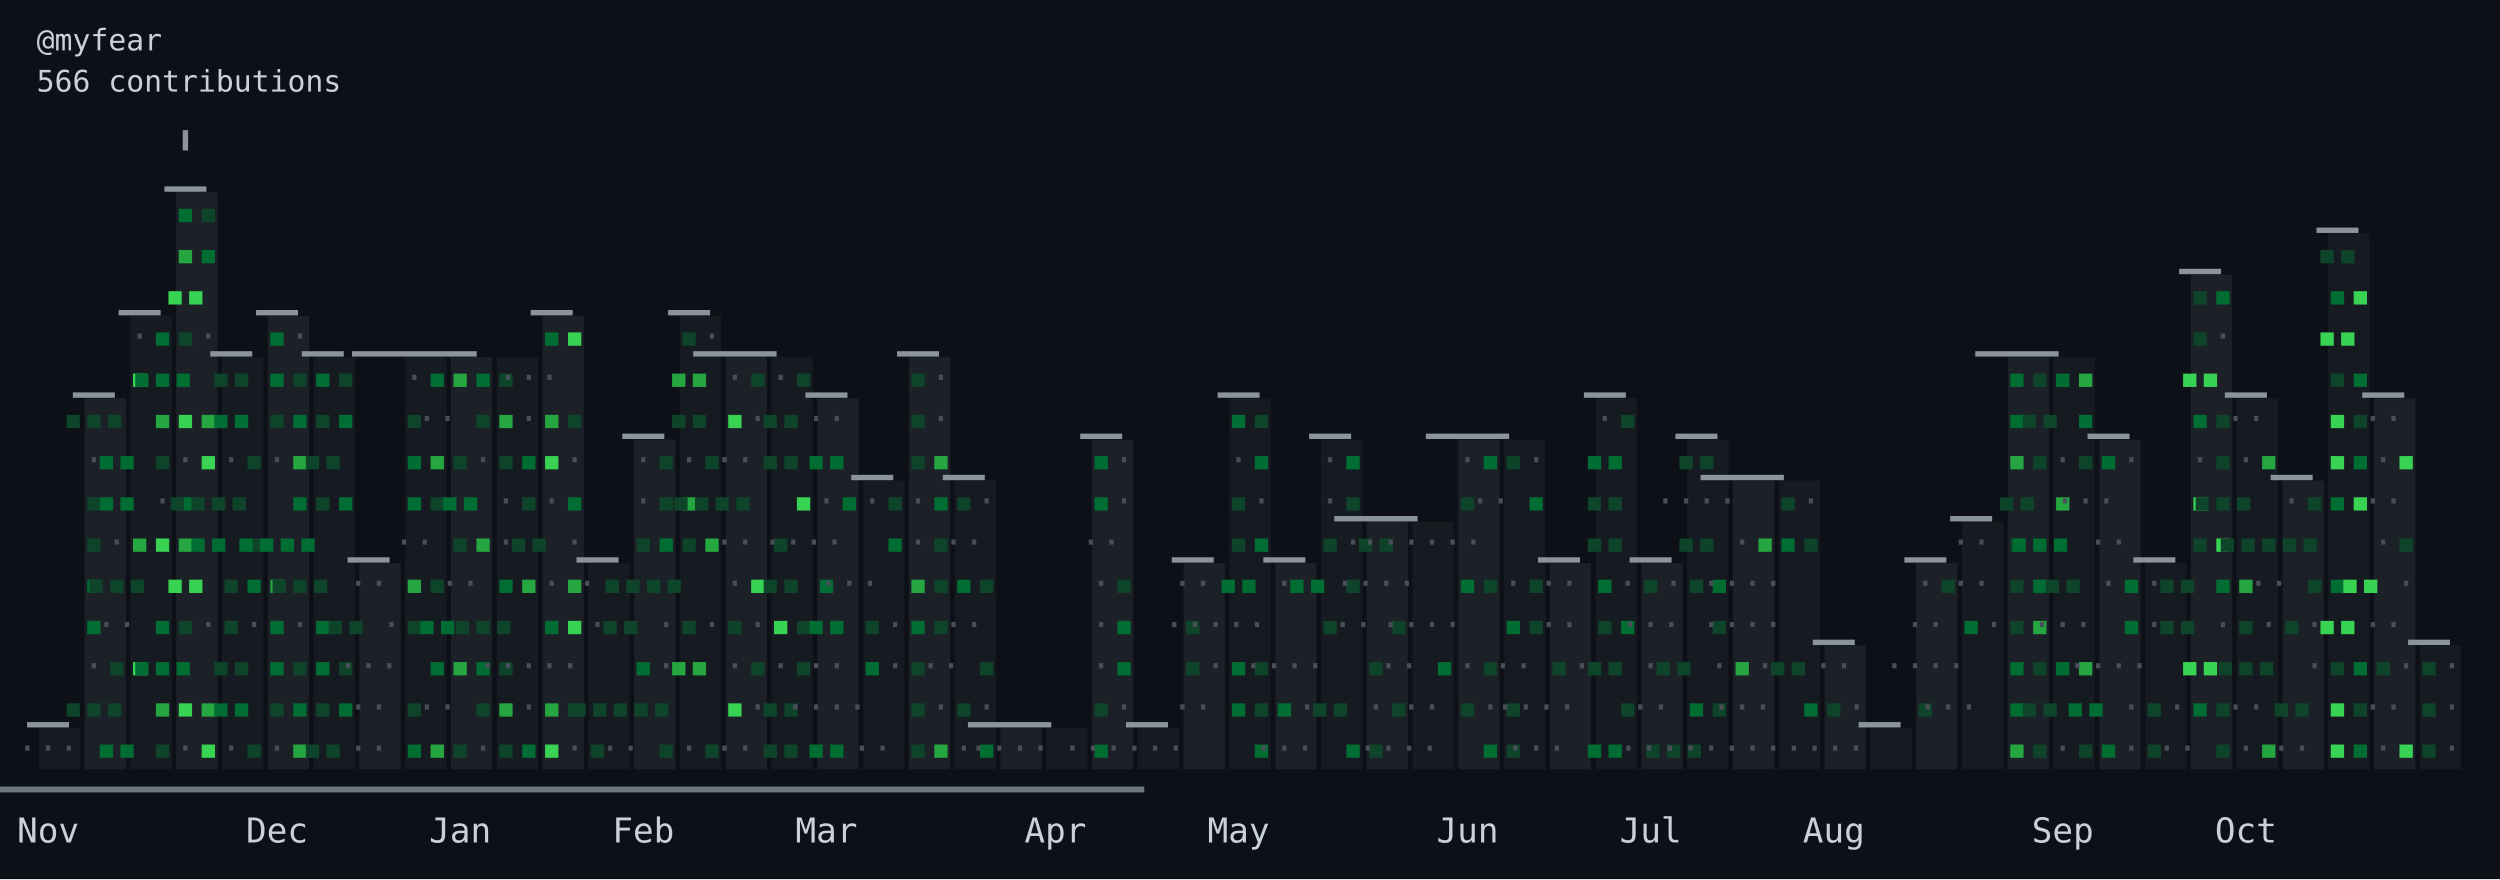
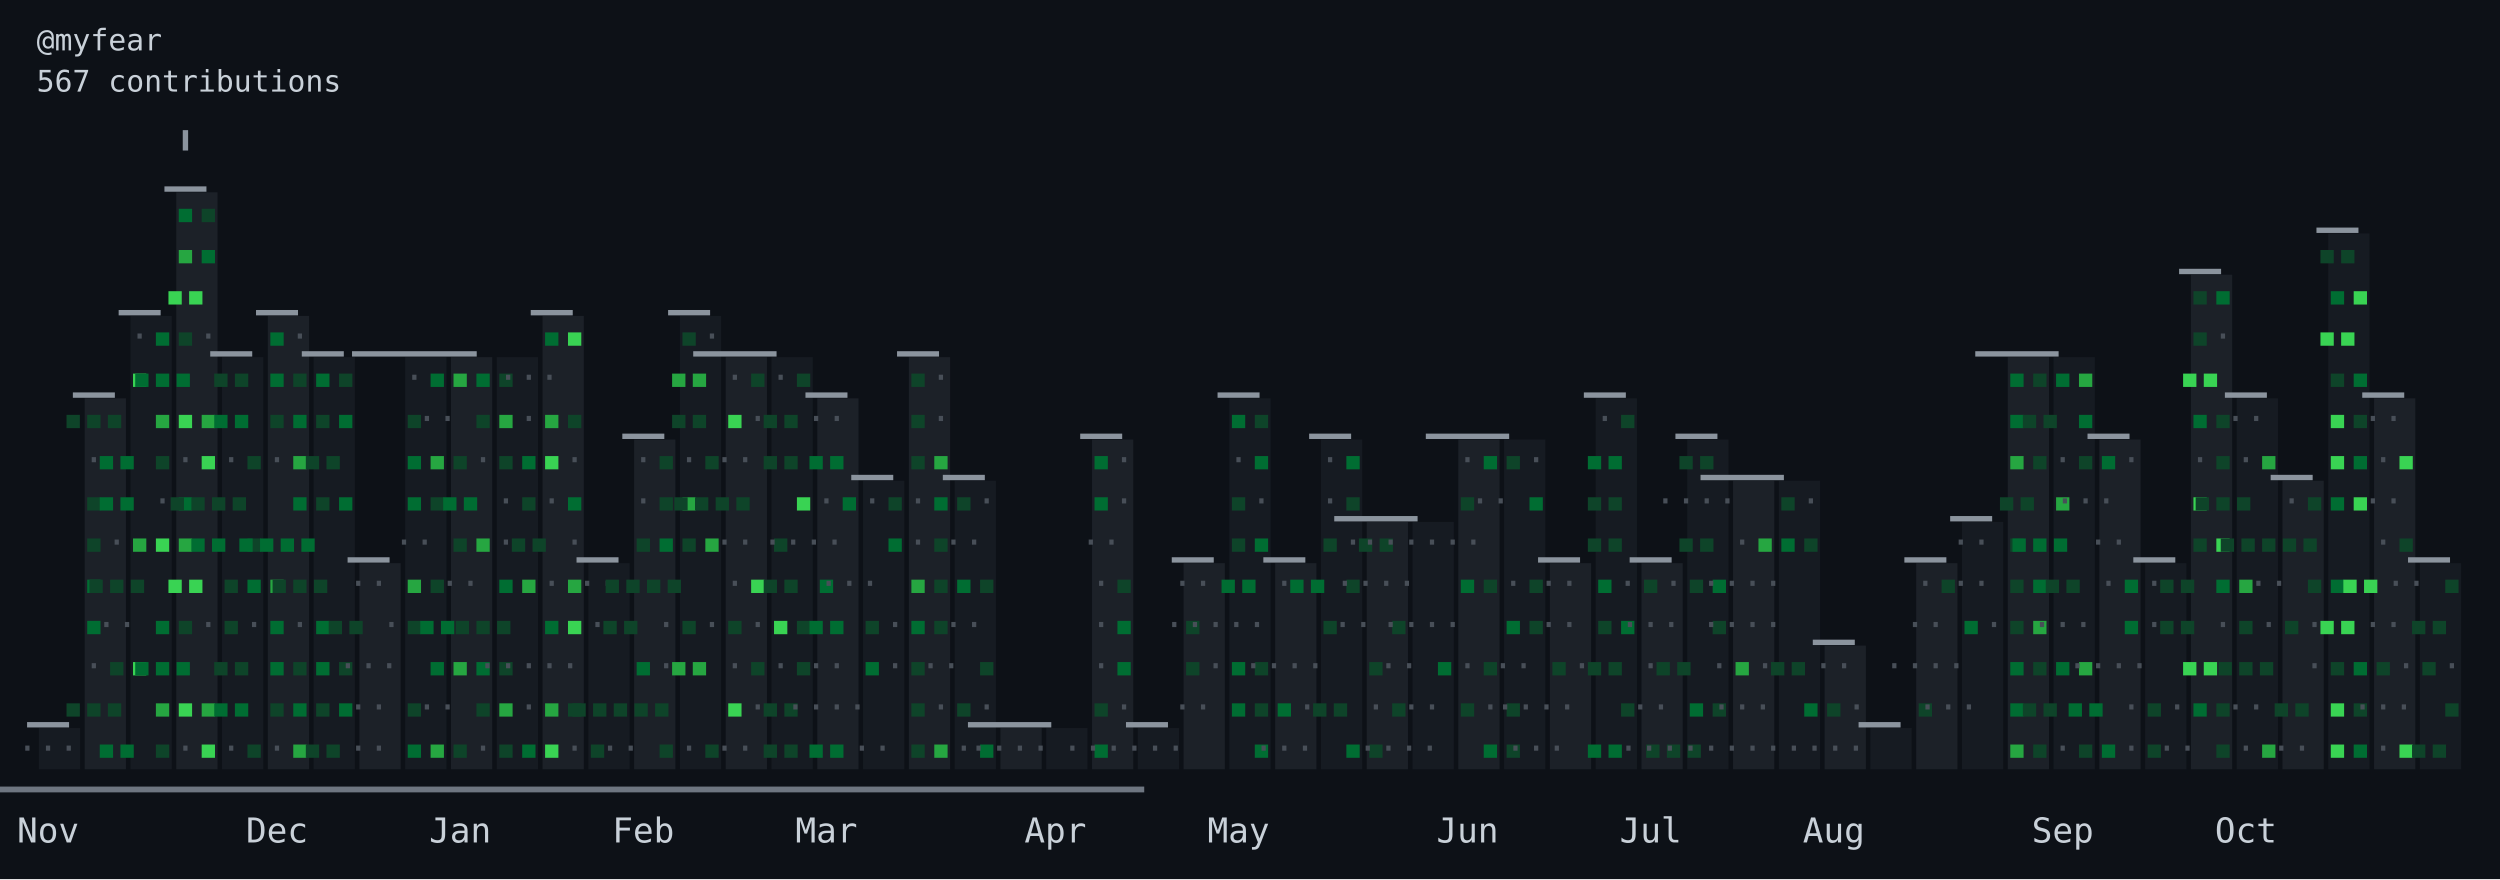
<svg xmlns="http://www.w3.org/2000/svg" width="1092" height="384" viewBox="0 0 1092 384" role="img" aria-labelledby="title desc">
  <rect width="100%" height="100%" fill="#0d1117" />
  <g font-family="ui-monospace, 'SF Mono', Menlo, Consolas, 'DejaVu Sans Mono', monospace" font-size="13" fill="#c9d1d9">
    <text x="16" y="22">@myfear</text>
-     <text x="16" y="40">566 contributions</text>
+     <text x="16" y="40">567 contributions</text>
  </g>
  <rect x="77" y="84" width="18" height="252" fill="#1c2128" />
  <rect x="1017" y="102" width="18" height="234" fill="#161b22" />
  <rect x="957" y="120" width="18" height="216" fill="#1c2128" />
  <rect x="57" y="138" width="18" height="198" fill="#161b22" />
  <rect x="117" y="138" width="18" height="198" fill="#1c2128" />
  <rect x="237" y="138" width="18" height="198" fill="#1c2128" />
  <rect x="297" y="138" width="18" height="198" fill="#161b22" />
  <rect x="97" y="156" width="18" height="180" fill="#161b22" />
  <rect x="137" y="156" width="18" height="180" fill="#161b22" />
  <rect x="177" y="156" width="18" height="180" fill="#161b22" />
  <rect x="197" y="156" width="18" height="180" fill="#1c2128" />
  <rect x="217" y="156" width="18" height="180" fill="#161b22" />
  <rect x="317" y="156" width="18" height="180" fill="#1c2128" />
  <rect x="337" y="156" width="18" height="180" fill="#161b22" />
  <rect x="397" y="156" width="18" height="180" fill="#1c2128" />
  <rect x="877" y="156" width="18" height="180" fill="#1c2128" />
  <rect x="897" y="156" width="18" height="180" fill="#161b22" />
  <rect x="37" y="174" width="18" height="162" fill="#1c2128" />
  <rect x="357" y="174" width="18" height="162" fill="#1c2128" />
  <rect x="537" y="174" width="18" height="162" fill="#161b22" />
  <rect x="697" y="174" width="18" height="162" fill="#161b22" />
  <rect x="977" y="174" width="18" height="162" fill="#161b22" />
  <rect x="1037" y="174" width="18" height="162" fill="#1c2128" />
  <rect x="277" y="192" width="18" height="144" fill="#1c2128" />
  <rect x="477" y="192" width="18" height="144" fill="#1c2128" />
  <rect x="577" y="192" width="18" height="144" fill="#161b22" />
  <rect x="637" y="192" width="18" height="144" fill="#1c2128" />
  <rect x="657" y="192" width="18" height="144" fill="#161b22" />
  <rect x="737" y="192" width="18" height="144" fill="#161b22" />
  <rect x="917" y="192" width="18" height="144" fill="#1c2128" />
  <rect x="377" y="210" width="18" height="126" fill="#161b22" />
  <rect x="417" y="210" width="18" height="126" fill="#161b22" />
  <rect x="757" y="210" width="18" height="126" fill="#1c2128" />
  <rect x="777" y="210" width="18" height="126" fill="#161b22" />
  <rect x="997" y="210" width="18" height="126" fill="#1c2128" />
  <rect x="597" y="228" width="18" height="108" fill="#1c2128" />
  <rect x="617" y="228" width="18" height="108" fill="#161b22" />
  <rect x="857" y="228" width="18" height="108" fill="#161b22" />
  <rect x="157" y="246" width="18" height="90" fill="#1c2128" />
  <rect x="257" y="246" width="18" height="90" fill="#161b22" />
  <rect x="517" y="246" width="18" height="90" fill="#1c2128" />
  <rect x="557" y="246" width="18" height="90" fill="#1c2128" />
  <rect x="677" y="246" width="18" height="90" fill="#1c2128" />
  <rect x="717" y="246" width="18" height="90" fill="#1c2128" />
  <rect x="837" y="246" width="18" height="90" fill="#1c2128" />
  <rect x="937" y="246" width="18" height="90" fill="#161b22" />
+   <rect x="1057" y="246" width="18" height="90" fill="#161b22" />
  <rect x="797" y="282" width="18" height="54" fill="#1c2128" />
-   <rect x="1057" y="282" width="18" height="54" fill="#161b22" />
  <rect x="17" y="318" width="18" height="18" fill="#161b22" />
  <rect x="437" y="318" width="18" height="18" fill="#1c2128" />
  <rect x="457" y="318" width="18" height="18" fill="#161b22" />
  <rect x="497" y="318" width="18" height="18" fill="#161b22" />
  <rect x="817" y="318" width="18" height="18" fill="#161b22" />
  <g font-family="ui-monospace, 'SF Mono', Menlo, Consolas, 'DejaVu Sans Mono', monospace" font-size="15" text-anchor="middle">
    <text x="81" y="62" fill="#8b949e">╻</text>
    <text x="81 91" y="80" fill="#8b949e">▁▁</text>
    <text x="81" y="98" fill="#006d32">▪</text>
    <text x="91" y="98" fill="#0e4429">▪</text>
    <text x="1021 1031" y="98" fill="#8b949e">▁▁</text>
    <text x="81" y="116" fill="#26a641">▪</text>
    <text x="91" y="116" fill="#006d32">▪</text>
    <text x="961 971" y="116" fill="#8b949e">▁▁</text>
    <text x="1021 1031" y="116" fill="#0e4429">▪▪</text>
    <text x="61 71" y="134" fill="#8b949e">▁▁</text>
    <text x="81 91" y="134" fill="#39d353">▪▪</text>
    <text x="121 131" y="134" fill="#8b949e">▁▁</text>
    <text x="241 251" y="134" fill="#8b949e">▁▁</text>
    <text x="301 311" y="134" fill="#8b949e">▁▁</text>
    <text x="961" y="134" fill="#0e4429">▪</text>
    <text x="971" y="134" fill="#006d32">▪</text>
    <text x="1021" y="134" fill="#006d32">▪</text>
    <text x="1031" y="134" fill="#39d353">▪</text>
    <text x="61" y="152" fill="#484f58">·</text>
    <text x="71" y="152" fill="#006d32">▪</text>
    <text x="81" y="152" fill="#0e4429">▪</text>
    <text x="91" y="152" fill="#484f58">·</text>
    <text x="101 111" y="152" fill="#8b949e">▁▁</text>
    <text x="121" y="152" fill="#006d32">▪</text>
    <text x="131" y="152" fill="#484f58">·</text>
    <text x="141 151" y="152" fill="#8b949e">▁▁</text>
    <text x="181 191 201 211 221 231" y="152" fill="#8b949e">▁▁▁▁▁▁</text>
    <text x="241" y="152" fill="#006d32">▪</text>
    <text x="251" y="152" fill="#39d353">▪</text>
    <text x="301" y="152" fill="#0e4429">▪</text>
    <text x="311" y="152" fill="#484f58">·</text>
    <text x="321 331 341 351" y="152" fill="#8b949e">▁▁▁▁</text>
    <text x="401 411" y="152" fill="#8b949e">▁▁</text>
    <text x="881 891 901 911" y="152" fill="#8b949e">▁▁▁▁</text>
    <text x="961" y="152" fill="#0e4429">▪</text>
    <text x="971" y="152" fill="#484f58">·</text>
    <text x="1021 1031" y="152" fill="#39d353">▪▪</text>
    <text x="41 51" y="170" fill="#8b949e">▁▁</text>
    <text x="61" y="170" fill="#39d353">▪</text>
    <text x="71 81 91" y="170" fill="#006d32">▪▪▪</text>
    <text x="101 111" y="170" fill="#0e4429">▪▪</text>
    <text x="121" y="170" fill="#006d32">▪</text>
    <text x="131" y="170" fill="#0e4429">▪</text>
    <text x="141" y="170" fill="#006d32">▪</text>
    <text x="151" y="170" fill="#0e4429">▪</text>
    <text x="181" y="170" fill="#484f58">·</text>
    <text x="191" y="170" fill="#006d32">▪</text>
    <text x="201" y="170" fill="#26a641">▪</text>
    <text x="211" y="170" fill="#006d32">▪</text>
    <text x="221" y="170" fill="#0e4429">▪</text>
    <text x="231 241 251" y="170" fill="#484f58">···</text>
    <text x="301 311" y="170" fill="#26a641">▪▪</text>
    <text x="321" y="170" fill="#484f58">·</text>
    <text x="331" y="170" fill="#0e4429">▪</text>
    <text x="341" y="170" fill="#484f58">·</text>
    <text x="351" y="170" fill="#0e4429">▪</text>
    <text x="361 371" y="170" fill="#8b949e">▁▁</text>
    <text x="401" y="170" fill="#0e4429">▪</text>
    <text x="411" y="170" fill="#484f58">·</text>
    <text x="541 551" y="170" fill="#8b949e">▁▁</text>
    <text x="701 711" y="170" fill="#8b949e">▁▁</text>
    <text x="881" y="170" fill="#006d32">▪</text>
    <text x="891" y="170" fill="#0e4429">▪</text>
    <text x="901" y="170" fill="#006d32">▪</text>
    <text x="911" y="170" fill="#26a641">▪</text>
    <text x="961 971" y="170" fill="#39d353">▪▪</text>
    <text x="981 991" y="170" fill="#8b949e">▁▁</text>
    <text x="1021" y="170" fill="#0e4429">▪</text>
    <text x="1031" y="170" fill="#006d32">▪</text>
    <text x="1041 1051" y="170" fill="#8b949e">▁▁</text>
    <text x="41 51 61" y="188" fill="#0e4429">▪▪▪</text>
    <text x="71" y="188" fill="#26a641">▪</text>
    <text x="81" y="188" fill="#39d353">▪</text>
    <text x="91" y="188" fill="#26a641">▪</text>
    <text x="101 111" y="188" fill="#006d32">▪▪</text>
    <text x="121" y="188" fill="#0e4429">▪</text>
    <text x="131" y="188" fill="#006d32">▪</text>
    <text x="141" y="188" fill="#0e4429">▪</text>
    <text x="151" y="188" fill="#006d32">▪</text>
    <text x="181" y="188" fill="#0e4429">▪</text>
    <text x="191 201" y="188" fill="#484f58">··</text>
    <text x="211" y="188" fill="#0e4429">▪</text>
    <text x="221" y="188" fill="#26a641">▪</text>
    <text x="231" y="188" fill="#484f58">·</text>
    <text x="241" y="188" fill="#26a641">▪</text>
    <text x="251" y="188" fill="#0e4429">▪</text>
    <text x="281 291" y="188" fill="#8b949e">▁▁</text>
    <text x="301 311" y="188" fill="#0e4429">▪▪</text>
    <text x="321" y="188" fill="#39d353">▪</text>
    <text x="331" y="188" fill="#484f58">·</text>
    <text x="341 351" y="188" fill="#0e4429">▪▪</text>
    <text x="361 371" y="188" fill="#484f58">··</text>
    <text x="401" y="188" fill="#0e4429">▪</text>
    <text x="411" y="188" fill="#484f58">·</text>
    <text x="481 491" y="188" fill="#8b949e">▁▁</text>
    <text x="541" y="188" fill="#006d32">▪</text>
    <text x="551" y="188" fill="#0e4429">▪</text>
    <text x="581 591" y="188" fill="#8b949e">▁▁</text>
    <text x="641 651 661 671" y="188" fill="#8b949e">▁▁▁▁</text>
    <text x="701" y="188" fill="#484f58">·</text>
    <text x="711" y="188" fill="#0e4429">▪</text>
    <text x="741 751" y="188" fill="#8b949e">▁▁</text>
    <text x="881" y="188" fill="#006d32">▪</text>
    <text x="891 901" y="188" fill="#0e4429">▪▪</text>
    <text x="911" y="188" fill="#006d32">▪</text>
    <text x="921 931" y="188" fill="#8b949e">▁▁</text>
    <text x="961" y="188" fill="#006d32">▪</text>
    <text x="971" y="188" fill="#0e4429">▪</text>
    <text x="981 991" y="188" fill="#484f58">··</text>
    <text x="1021" y="188" fill="#39d353">▪</text>
    <text x="1031" y="188" fill="#0e4429">▪</text>
    <text x="1041 1051" y="188" fill="#484f58">··</text>
    <text x="41" y="206" fill="#484f58">·</text>
    <text x="51 61" y="206" fill="#006d32">▪▪</text>
    <text x="71" y="206" fill="#0e4429">▪</text>
    <text x="81" y="206" fill="#484f58">·</text>
    <text x="91" y="206" fill="#39d353">▪</text>
    <text x="101" y="206" fill="#484f58">·</text>
    <text x="111" y="206" fill="#0e4429">▪</text>
    <text x="121" y="206" fill="#484f58">·</text>
    <text x="131" y="206" fill="#26a641">▪</text>
    <text x="141 151" y="206" fill="#0e4429">▪▪</text>
    <text x="181" y="206" fill="#006d32">▪</text>
    <text x="191" y="206" fill="#26a641">▪</text>
    <text x="201" y="206" fill="#0e4429">▪</text>
    <text x="211" y="206" fill="#484f58">·</text>
    <text x="221" y="206" fill="#0e4429">▪</text>
    <text x="231" y="206" fill="#006d32">▪</text>
    <text x="241" y="206" fill="#39d353">▪</text>
    <text x="251" y="206" fill="#484f58">·</text>
    <text x="281" y="206" fill="#484f58">·</text>
    <text x="291" y="206" fill="#0e4429">▪</text>
    <text x="301" y="206" fill="#484f58">·</text>
    <text x="311" y="206" fill="#0e4429">▪</text>
    <text x="321 331" y="206" fill="#484f58">··</text>
    <text x="341 351" y="206" fill="#0e4429">▪▪</text>
    <text x="361 371" y="206" fill="#006d32">▪▪</text>
    <text x="381 391" y="206" fill="#8b949e">▁▁</text>
    <text x="401" y="206" fill="#0e4429">▪</text>
    <text x="411" y="206" fill="#26a641">▪</text>
    <text x="421 431" y="206" fill="#8b949e">▁▁</text>
    <text x="481" y="206" fill="#006d32">▪</text>
    <text x="491" y="206" fill="#484f58">·</text>
    <text x="541" y="206" fill="#484f58">·</text>
    <text x="551" y="206" fill="#006d32">▪</text>
    <text x="581" y="206" fill="#484f58">·</text>
    <text x="591" y="206" fill="#006d32">▪</text>
    <text x="641" y="206" fill="#484f58">·</text>
    <text x="651" y="206" fill="#006d32">▪</text>
    <text x="661" y="206" fill="#0e4429">▪</text>
    <text x="671" y="206" fill="#484f58">·</text>
    <text x="701 711" y="206" fill="#006d32">▪▪</text>
    <text x="741 751" y="206" fill="#0e4429">▪▪</text>
    <text x="761 771 781 791" y="206" fill="#8b949e">▁▁▁▁</text>
    <text x="881" y="206" fill="#26a641">▪</text>
    <text x="891" y="206" fill="#0e4429">▪</text>
    <text x="901" y="206" fill="#484f58">·</text>
    <text x="911" y="206" fill="#0e4429">▪</text>
    <text x="921" y="206" fill="#006d32">▪</text>
    <text x="931" y="206" fill="#484f58">·</text>
    <text x="961" y="206" fill="#484f58">·</text>
    <text x="971" y="206" fill="#0e4429">▪</text>
    <text x="981" y="206" fill="#484f58">·</text>
    <text x="991" y="206" fill="#26a641">▪</text>
    <text x="1001 1011" y="206" fill="#8b949e">▁▁</text>
    <text x="1021" y="206" fill="#39d353">▪</text>
    <text x="1031" y="206" fill="#006d32">▪</text>
    <text x="1041" y="206" fill="#484f58">·</text>
    <text x="1051" y="206" fill="#39d353">▪</text>
    <text x="41" y="224" fill="#0e4429">▪</text>
    <text x="51 61" y="224" fill="#006d32">▪▪</text>
    <text x="71" y="224" fill="#484f58">·</text>
    <text x="81" y="224" fill="#006d32">▪</text>
    <text x="91 101 111 121" y="224" fill="#0e4429">▪▪▪▪</text>
    <text x="131" y="224" fill="#006d32">▪</text>
    <text x="141" y="224" fill="#0e4429">▪</text>
    <text x="151" y="224" fill="#006d32">▪</text>
    <text x="181" y="224" fill="#006d32">▪</text>
    <text x="191" y="224" fill="#0e4429">▪</text>
    <text x="201 211" y="224" fill="#006d32">▪▪</text>
    <text x="221" y="224" fill="#484f58">·</text>
    <text x="231" y="224" fill="#0e4429">▪</text>
    <text x="241" y="224" fill="#484f58">·</text>
    <text x="251" y="224" fill="#006d32">▪</text>
    <text x="281" y="224" fill="#484f58">·</text>
    <text x="291" y="224" fill="#0e4429">▪</text>
    <text x="301" y="224" fill="#26a641">▪</text>
    <text x="311 321 331 341" y="224" fill="#0e4429">▪▪▪▪</text>
    <text x="351" y="224" fill="#39d353">▪</text>
    <text x="361" y="224" fill="#484f58">·</text>
    <text x="371" y="224" fill="#006d32">▪</text>
    <text x="381" y="224" fill="#484f58">·</text>
    <text x="391" y="224" fill="#0e4429">▪</text>
    <text x="401" y="224" fill="#484f58">·</text>
    <text x="411" y="224" fill="#006d32">▪</text>
    <text x="421" y="224" fill="#0e4429">▪</text>
    <text x="431" y="224" fill="#484f58">·</text>
    <text x="481" y="224" fill="#006d32">▪</text>
    <text x="491" y="224" fill="#484f58">·</text>
    <text x="541" y="224" fill="#0e4429">▪</text>
    <text x="551" y="224" fill="#484f58">·</text>
    <text x="581" y="224" fill="#484f58">·</text>
    <text x="591" y="224" fill="#0e4429">▪</text>
    <text x="601 611 621 631" y="224" fill="#8b949e">▁▁▁▁</text>
    <text x="641" y="224" fill="#0e4429">▪</text>
    <text x="651 661" y="224" fill="#484f58">··</text>
    <text x="671" y="224" fill="#006d32">▪</text>
    <text x="701 711" y="224" fill="#0e4429">▪▪</text>
    <text x="741 751 761 771" y="224" fill="#484f58">····</text>
    <text x="781" y="224" fill="#0e4429">▪</text>
    <text x="791" y="224" fill="#484f58">·</text>
    <text x="861 871" y="224" fill="#8b949e">▁▁</text>
    <text x="881 891" y="224" fill="#0e4429">▪▪</text>
    <text x="901" y="224" fill="#26a641">▪</text>
    <text x="911 921 931" y="224" fill="#484f58">···</text>
    <text x="961" y="224" fill="#39d353">▪</text>
    <text x="971 981 991" y="224" fill="#0e4429">▪▪▪</text>
    <text x="1001" y="224" fill="#484f58">·</text>
    <text x="1011" y="224" fill="#0e4429">▪</text>
    <text x="1021" y="224" fill="#006d32">▪</text>
    <text x="1031" y="224" fill="#39d353">▪</text>
    <text x="1041 1051" y="224" fill="#484f58">··</text>
    <text x="41" y="242" fill="#0e4429">▪</text>
    <text x="51" y="242" fill="#484f58">·</text>
    <text x="61" y="242" fill="#26a641">▪</text>
    <text x="71" y="242" fill="#39d353">▪</text>
    <text x="81" y="242" fill="#26a641">▪</text>
    <text x="91 101" y="242" fill="#006d32">▪▪</text>
    <text x="111" y="242" fill="#0e4429">▪</text>
    <text x="121 131 141 151" y="242" fill="#006d32">▪▪▪▪</text>
    <text x="161 171" y="242" fill="#8b949e">▁▁</text>
    <text x="181 191" y="242" fill="#484f58">··</text>
    <text x="201" y="242" fill="#0e4429">▪</text>
    <text x="211" y="242" fill="#26a641">▪</text>
    <text x="221" y="242" fill="#484f58">·</text>
    <text x="231 241" y="242" fill="#0e4429">▪▪</text>
    <text x="251" y="242" fill="#484f58">·</text>
    <text x="261 271" y="242" fill="#8b949e">▁▁</text>
    <text x="281" y="242" fill="#0e4429">▪</text>
    <text x="291" y="242" fill="#006d32">▪</text>
    <text x="301" y="242" fill="#0e4429">▪</text>
    <text x="311" y="242" fill="#26a641">▪</text>
    <text x="321 331" y="242" fill="#484f58">··</text>
    <text x="341" y="242" fill="#0e4429">▪</text>
    <text x="351 361 371 381" y="242" fill="#484f58">····</text>
    <text x="391" y="242" fill="#006d32">▪</text>
    <text x="401" y="242" fill="#484f58">·</text>
    <text x="411" y="242" fill="#0e4429">▪</text>
    <text x="421 431" y="242" fill="#484f58">··</text>
    <text x="481 491" y="242" fill="#484f58">··</text>
    <text x="521 531" y="242" fill="#8b949e">▁▁</text>
    <text x="541" y="242" fill="#0e4429">▪</text>
    <text x="551" y="242" fill="#006d32">▪</text>
    <text x="561 571" y="242" fill="#8b949e">▁▁</text>
    <text x="581" y="242" fill="#0e4429">▪</text>
    <text x="591" y="242" fill="#484f58">·</text>
    <text x="601 611" y="242" fill="#0e4429">▪▪</text>
    <text x="621 631 641 651 661 671" y="242" fill="#484f58">······</text>
    <text x="681 691" y="242" fill="#8b949e">▁▁</text>
    <text x="701 711" y="242" fill="#0e4429">▪▪</text>
    <text x="721 731" y="242" fill="#8b949e">▁▁</text>
    <text x="741 751" y="242" fill="#0e4429">▪▪</text>
    <text x="761" y="242" fill="#484f58">·</text>
    <text x="771" y="242" fill="#26a641">▪</text>
    <text x="781" y="242" fill="#006d32">▪</text>
    <text x="791" y="242" fill="#0e4429">▪</text>
    <text x="841 851" y="242" fill="#8b949e">▁▁</text>
    <text x="861 871" y="242" fill="#484f58">··</text>
    <text x="881" y="242" fill="#0e4429">▪</text>
    <text x="891 901 911" y="242" fill="#006d32">▪▪▪</text>
    <text x="921 931" y="242" fill="#484f58">··</text>
    <text x="941 951" y="242" fill="#8b949e">▁▁</text>
    <text x="961" y="242" fill="#0e4429">▪</text>
    <text x="971" y="242" fill="#39d353">▪</text>
    <text x="981" y="242" fill="#484f58">·</text>
    <text x="991 1001 1011 1021 1031" y="242" fill="#0e4429">▪▪▪▪▪</text>
    <text x="1041" y="242" fill="#484f58">·</text>
    <text x="1051" y="242" fill="#0e4429">▪</text>
+     <text x="1061 1071" y="242" fill="#8b949e">▁▁</text>
    <text x="41" y="260" fill="#006d32">▪</text>
    <text x="51 61 71" y="260" fill="#0e4429">▪▪▪</text>
    <text x="81 91" y="260" fill="#39d353">▪▪</text>
    <text x="101" y="260" fill="#0e4429">▪</text>
    <text x="111" y="260" fill="#006d32">▪</text>
    <text x="121" y="260" fill="#26a641">▪</text>
    <text x="131 141 151" y="260" fill="#0e4429">▪▪▪</text>
    <text x="161 171" y="260" fill="#484f58">··</text>
    <text x="181" y="260" fill="#26a641">▪</text>
    <text x="191" y="260" fill="#0e4429">▪</text>
    <text x="201 211" y="260" fill="#484f58">··</text>
    <text x="221" y="260" fill="#006d32">▪</text>
    <text x="231" y="260" fill="#26a641">▪</text>
    <text x="241" y="260" fill="#484f58">·</text>
    <text x="251" y="260" fill="#26a641">▪</text>
    <text x="261 271" y="260" fill="#484f58">··</text>
    <text x="281 291 301 311" y="260" fill="#0e4429">▪▪▪▪</text>
    <text x="321" y="260" fill="#484f58">·</text>
    <text x="331" y="260" fill="#39d353">▪</text>
    <text x="341 351" y="260" fill="#0e4429">▪▪</text>
    <text x="361" y="260" fill="#006d32">▪</text>
    <text x="371 381 391" y="260" fill="#484f58">···</text>
    <text x="401" y="260" fill="#26a641">▪</text>
    <text x="411" y="260" fill="#0e4429">▪</text>
    <text x="421" y="260" fill="#006d32">▪</text>
    <text x="431" y="260" fill="#0e4429">▪</text>
    <text x="481" y="260" fill="#484f58">·</text>
    <text x="491" y="260" fill="#0e4429">▪</text>
    <text x="521 531" y="260" fill="#484f58">··</text>
    <text x="541 551" y="260" fill="#006d32">▪▪</text>
    <text x="561" y="260" fill="#484f58">·</text>
    <text x="571 581" y="260" fill="#006d32">▪▪</text>
    <text x="591" y="260" fill="#0e4429">▪</text>
    <text x="601 611 621 631" y="260" fill="#484f58">····</text>
    <text x="641" y="260" fill="#006d32">▪</text>
    <text x="651" y="260" fill="#0e4429">▪</text>
    <text x="661" y="260" fill="#484f58">·</text>
    <text x="671" y="260" fill="#0e4429">▪</text>
    <text x="681 691" y="260" fill="#484f58">··</text>
    <text x="701" y="260" fill="#006d32">▪</text>
    <text x="711" y="260" fill="#484f58">·</text>
    <text x="721" y="260" fill="#0e4429">▪</text>
    <text x="731" y="260" fill="#484f58">·</text>
    <text x="741" y="260" fill="#0e4429">▪</text>
    <text x="751" y="260" fill="#006d32">▪</text>
    <text x="761 771 781 791" y="260" fill="#484f58">····</text>
    <text x="841" y="260" fill="#484f58">·</text>
    <text x="851" y="260" fill="#0e4429">▪</text>
    <text x="861 871" y="260" fill="#484f58">··</text>
    <text x="881" y="260" fill="#0e4429">▪</text>
    <text x="891" y="260" fill="#006d32">▪</text>
    <text x="901 911" y="260" fill="#0e4429">▪▪</text>
    <text x="921" y="260" fill="#484f58">·</text>
    <text x="931" y="260" fill="#006d32">▪</text>
    <text x="941" y="260" fill="#484f58">·</text>
    <text x="951 961" y="260" fill="#0e4429">▪▪</text>
    <text x="971" y="260" fill="#006d32">▪</text>
    <text x="981" y="260" fill="#26a641">▪</text>
    <text x="991 1001" y="260" fill="#484f58">··</text>
    <text x="1011" y="260" fill="#0e4429">▪</text>
    <text x="1021" y="260" fill="#006d32">▪</text>
    <text x="1031 1041" y="260" fill="#39d353">▪▪</text>
-     <text x="1051" y="260" fill="#484f58">·</text>
+     <text x="1051 1061" y="260" fill="#484f58">··</text>
+     <text x="1071" y="260" fill="#0e4429">▪</text>
    <text x="41" y="278" fill="#006d32">▪</text>
    <text x="51 61" y="278" fill="#484f58">··</text>
    <text x="71" y="278" fill="#006d32">▪</text>
    <text x="81" y="278" fill="#0e4429">▪</text>
    <text x="91" y="278" fill="#484f58">·</text>
    <text x="101" y="278" fill="#0e4429">▪</text>
    <text x="111" y="278" fill="#484f58">·</text>
    <text x="121" y="278" fill="#006d32">▪</text>
    <text x="131" y="278" fill="#484f58">·</text>
    <text x="141" y="278" fill="#006d32">▪</text>
    <text x="151 161" y="278" fill="#0e4429">▪▪</text>
    <text x="171" y="278" fill="#484f58">·</text>
    <text x="181" y="278" fill="#0e4429">▪</text>
    <text x="191 201" y="278" fill="#006d32">▪▪</text>
    <text x="211 221 231" y="278" fill="#0e4429">▪▪▪</text>
    <text x="241" y="278" fill="#006d32">▪</text>
    <text x="251" y="278" fill="#39d353">▪</text>
    <text x="261" y="278" fill="#484f58">·</text>
    <text x="271 281" y="278" fill="#0e4429">▪▪</text>
    <text x="291" y="278" fill="#484f58">·</text>
    <text x="301" y="278" fill="#0e4429">▪</text>
    <text x="311" y="278" fill="#484f58">·</text>
    <text x="321" y="278" fill="#0e4429">▪</text>
    <text x="331" y="278" fill="#484f58">·</text>
    <text x="341" y="278" fill="#39d353">▪</text>
    <text x="351" y="278" fill="#0e4429">▪</text>
    <text x="361 371" y="278" fill="#006d32">▪▪</text>
    <text x="381" y="278" fill="#0e4429">▪</text>
    <text x="391" y="278" fill="#484f58">·</text>
    <text x="401" y="278" fill="#006d32">▪</text>
    <text x="411" y="278" fill="#0e4429">▪</text>
    <text x="421 431" y="278" fill="#484f58">··</text>
    <text x="481" y="278" fill="#484f58">·</text>
    <text x="491" y="278" fill="#006d32">▪</text>
    <text x="521" y="278" fill="#0e4429">▪</text>
    <text x="531 541 551 561 571" y="278" fill="#484f58">·····</text>
    <text x="581" y="278" fill="#0e4429">▪</text>
    <text x="591 601" y="278" fill="#484f58">··</text>
    <text x="611" y="278" fill="#0e4429">▪</text>
    <text x="621 631 641 651" y="278" fill="#484f58">····</text>
    <text x="661" y="278" fill="#006d32">▪</text>
    <text x="671" y="278" fill="#0e4429">▪</text>
    <text x="681 691" y="278" fill="#484f58">··</text>
    <text x="701" y="278" fill="#0e4429">▪</text>
    <text x="711" y="278" fill="#006d32">▪</text>
    <text x="721 731 741" y="278" fill="#484f58">···</text>
    <text x="751" y="278" fill="#0e4429">▪</text>
    <text x="761 771 781 791" y="278" fill="#484f58">····</text>
    <text x="801 811" y="278" fill="#8b949e">▁▁</text>
    <text x="841 851" y="278" fill="#484f58">··</text>
    <text x="861" y="278" fill="#006d32">▪</text>
    <text x="871" y="278" fill="#484f58">·</text>
    <text x="881" y="278" fill="#0e4429">▪</text>
    <text x="891" y="278" fill="#26a641">▪</text>
    <text x="901 911 921" y="278" fill="#484f58">···</text>
    <text x="931" y="278" fill="#006d32">▪</text>
    <text x="941" y="278" fill="#484f58">·</text>
    <text x="951 961" y="278" fill="#0e4429">▪▪</text>
    <text x="971" y="278" fill="#484f58">·</text>
    <text x="981" y="278" fill="#0e4429">▪</text>
    <text x="991" y="278" fill="#484f58">·</text>
    <text x="1001" y="278" fill="#0e4429">▪</text>
    <text x="1011" y="278" fill="#484f58">·</text>
    <text x="1021 1031" y="278" fill="#39d353">▪▪</text>
    <text x="1041 1051" y="278" fill="#484f58">··</text>
-     <text x="1061 1071" y="278" fill="#8b949e">▁▁</text>
+     <text x="1061 1071" y="278" fill="#0e4429">▪▪</text>
    <text x="41" y="296" fill="#484f58">·</text>
    <text x="51" y="296" fill="#0e4429">▪</text>
    <text x="61" y="296" fill="#39d353">▪</text>
    <text x="71 81 91" y="296" fill="#006d32">▪▪▪</text>
    <text x="101 111" y="296" fill="#0e4429">▪▪</text>
    <text x="121" y="296" fill="#006d32">▪</text>
    <text x="131" y="296" fill="#0e4429">▪</text>
    <text x="141" y="296" fill="#006d32">▪</text>
    <text x="151" y="296" fill="#0e4429">▪</text>
    <text x="161 171 181" y="296" fill="#484f58">···</text>
    <text x="191" y="296" fill="#006d32">▪</text>
    <text x="201" y="296" fill="#26a641">▪</text>
    <text x="211" y="296" fill="#006d32">▪</text>
    <text x="221" y="296" fill="#0e4429">▪</text>
    <text x="231 241 251 261 271" y="296" fill="#484f58">·····</text>
    <text x="281" y="296" fill="#006d32">▪</text>
    <text x="291" y="296" fill="#484f58">·</text>
    <text x="301 311" y="296" fill="#26a641">▪▪</text>
    <text x="321" y="296" fill="#484f58">·</text>
    <text x="331" y="296" fill="#0e4429">▪</text>
    <text x="341" y="296" fill="#484f58">·</text>
    <text x="351" y="296" fill="#0e4429">▪</text>
    <text x="361 371" y="296" fill="#484f58">··</text>
    <text x="381" y="296" fill="#006d32">▪</text>
    <text x="391" y="296" fill="#484f58">·</text>
    <text x="401" y="296" fill="#0e4429">▪</text>
    <text x="411 421" y="296" fill="#484f58">··</text>
    <text x="431" y="296" fill="#0e4429">▪</text>
    <text x="481" y="296" fill="#484f58">·</text>
    <text x="491" y="296" fill="#006d32">▪</text>
    <text x="521" y="296" fill="#0e4429">▪</text>
    <text x="531" y="296" fill="#484f58">·</text>
    <text x="541" y="296" fill="#006d32">▪</text>
    <text x="551" y="296" fill="#0e4429">▪</text>
    <text x="561 571 581 591" y="296" fill="#484f58">····</text>
    <text x="601" y="296" fill="#0e4429">▪</text>
    <text x="611 621" y="296" fill="#484f58">··</text>
    <text x="631" y="296" fill="#006d32">▪</text>
    <text x="641" y="296" fill="#484f58">·</text>
    <text x="651" y="296" fill="#0e4429">▪</text>
    <text x="661 671" y="296" fill="#484f58">··</text>
    <text x="681" y="296" fill="#0e4429">▪</text>
    <text x="691" y="296" fill="#484f58">·</text>
    <text x="701 711" y="296" fill="#0e4429">▪▪</text>
    <text x="721" y="296" fill="#484f58">·</text>
    <text x="731 741" y="296" fill="#0e4429">▪▪</text>
    <text x="751" y="296" fill="#484f58">·</text>
    <text x="761" y="296" fill="#26a641">▪</text>
    <text x="771" y="296" fill="#484f58">·</text>
    <text x="781 791" y="296" fill="#0e4429">▪▪</text>
    <text x="801 811" y="296" fill="#484f58">··</text>
    <text x="841 851 861 871" y="296" fill="#484f58">····</text>
    <text x="881" y="296" fill="#006d32">▪</text>
    <text x="891" y="296" fill="#0e4429">▪</text>
    <text x="901" y="296" fill="#006d32">▪</text>
    <text x="911" y="296" fill="#26a641">▪</text>
    <text x="921 931 941 951" y="296" fill="#484f58">····</text>
    <text x="961 971" y="296" fill="#39d353">▪▪</text>
    <text x="981 991 1001" y="296" fill="#0e4429">▪▪▪</text>
    <text x="1011" y="296" fill="#484f58">·</text>
    <text x="1021" y="296" fill="#0e4429">▪</text>
    <text x="1031" y="296" fill="#006d32">▪</text>
    <text x="1041" y="296" fill="#0e4429">▪</text>
    <text x="1051" y="296" fill="#484f58">·</text>
    <text x="1061" y="296" fill="#0e4429">▪</text>
    <text x="1071" y="296" fill="#484f58">·</text>
    <text x="21 31" y="314" fill="#8b949e">▁▁</text>
    <text x="41 51 61" y="314" fill="#0e4429">▪▪▪</text>
    <text x="71" y="314" fill="#26a641">▪</text>
    <text x="81" y="314" fill="#39d353">▪</text>
    <text x="91" y="314" fill="#26a641">▪</text>
    <text x="101 111" y="314" fill="#006d32">▪▪</text>
    <text x="121" y="314" fill="#0e4429">▪</text>
    <text x="131" y="314" fill="#006d32">▪</text>
    <text x="141" y="314" fill="#0e4429">▪</text>
    <text x="151" y="314" fill="#006d32">▪</text>
    <text x="161 171" y="314" fill="#484f58">··</text>
    <text x="181" y="314" fill="#0e4429">▪</text>
    <text x="191 201" y="314" fill="#484f58">··</text>
    <text x="211" y="314" fill="#0e4429">▪</text>
    <text x="221" y="314" fill="#26a641">▪</text>
    <text x="231" y="314" fill="#484f58">·</text>
    <text x="241" y="314" fill="#26a641">▪</text>
    <text x="251" y="314" fill="#0e4429">▪</text>
    <text x="261" y="314" fill="#484f58">·</text>
    <text x="271 281 291 301 311" y="314" fill="#0e4429">▪▪▪▪▪</text>
    <text x="321" y="314" fill="#39d353">▪</text>
    <text x="331" y="314" fill="#484f58">·</text>
    <text x="341 351" y="314" fill="#0e4429">▪▪</text>
    <text x="361 371 381 391" y="314" fill="#484f58">····</text>
    <text x="401" y="314" fill="#0e4429">▪</text>
    <text x="411" y="314" fill="#484f58">·</text>
    <text x="421" y="314" fill="#0e4429">▪</text>
    <text x="431" y="314" fill="#484f58">·</text>
    <text x="441 451 461 471" y="314" fill="#8b949e">▁▁▁▁</text>
    <text x="481" y="314" fill="#0e4429">▪</text>
    <text x="491" y="314" fill="#484f58">·</text>
    <text x="501 511" y="314" fill="#8b949e">▁▁</text>
    <text x="521 531" y="314" fill="#484f58">··</text>
    <text x="541" y="314" fill="#006d32">▪</text>
    <text x="551" y="314" fill="#0e4429">▪</text>
    <text x="561" y="314" fill="#006d32">▪</text>
    <text x="571" y="314" fill="#484f58">·</text>
    <text x="581 591" y="314" fill="#0e4429">▪▪</text>
    <text x="601" y="314" fill="#484f58">·</text>
    <text x="611" y="314" fill="#0e4429">▪</text>
    <text x="621 631" y="314" fill="#484f58">··</text>
    <text x="641" y="314" fill="#0e4429">▪</text>
    <text x="651" y="314" fill="#484f58">·</text>
    <text x="661" y="314" fill="#0e4429">▪</text>
    <text x="671 681 691 701" y="314" fill="#484f58">····</text>
    <text x="711" y="314" fill="#0e4429">▪</text>
    <text x="721 731" y="314" fill="#484f58">··</text>
    <text x="741" y="314" fill="#006d32">▪</text>
    <text x="751" y="314" fill="#0e4429">▪</text>
    <text x="761 771 781" y="314" fill="#484f58">···</text>
    <text x="791" y="314" fill="#006d32">▪</text>
    <text x="801" y="314" fill="#0e4429">▪</text>
    <text x="811" y="314" fill="#484f58">·</text>
    <text x="821 831" y="314" fill="#8b949e">▁▁</text>
    <text x="841" y="314" fill="#0e4429">▪</text>
    <text x="851 861 871" y="314" fill="#484f58">···</text>
    <text x="881" y="314" fill="#006d32">▪</text>
    <text x="891 901" y="314" fill="#0e4429">▪▪</text>
    <text x="911 921" y="314" fill="#006d32">▪▪</text>
    <text x="931" y="314" fill="#484f58">·</text>
    <text x="941" y="314" fill="#0e4429">▪</text>
    <text x="951" y="314" fill="#484f58">·</text>
    <text x="961" y="314" fill="#006d32">▪</text>
    <text x="971" y="314" fill="#0e4429">▪</text>
    <text x="981 991" y="314" fill="#484f58">··</text>
    <text x="1001 1011" y="314" fill="#0e4429">▪▪</text>
    <text x="1021" y="314" fill="#39d353">▪</text>
    <text x="1031" y="314" fill="#0e4429">▪</text>
-     <text x="1041 1051" y="314" fill="#484f58">··</text>
-     <text x="1061" y="314" fill="#0e4429">▪</text>
-     <text x="1071" y="314" fill="#484f58">·</text>
+     <text x="1041 1051 1061" y="314" fill="#484f58">···</text>
+     <text x="1071" y="314" fill="#0e4429">▪</text>
    <text x="21 31 41" y="332" fill="#484f58">···</text>
    <text x="51 61" y="332" fill="#006d32">▪▪</text>
    <text x="71" y="332" fill="#0e4429">▪</text>
    <text x="81" y="332" fill="#484f58">·</text>
    <text x="91" y="332" fill="#39d353">▪</text>
    <text x="101" y="332" fill="#484f58">·</text>
    <text x="111" y="332" fill="#0e4429">▪</text>
    <text x="121" y="332" fill="#484f58">·</text>
    <text x="131" y="332" fill="#26a641">▪</text>
    <text x="141 151" y="332" fill="#0e4429">▪▪</text>
    <text x="161 171" y="332" fill="#484f58">··</text>
    <text x="181" y="332" fill="#006d32">▪</text>
    <text x="191" y="332" fill="#26a641">▪</text>
    <text x="201" y="332" fill="#0e4429">▪</text>
    <text x="211" y="332" fill="#484f58">·</text>
    <text x="221" y="332" fill="#0e4429">▪</text>
    <text x="231" y="332" fill="#006d32">▪</text>
    <text x="241" y="332" fill="#39d353">▪</text>
    <text x="251" y="332" fill="#484f58">·</text>
    <text x="261" y="332" fill="#0e4429">▪</text>
    <text x="271 281" y="332" fill="#484f58">··</text>
    <text x="291" y="332" fill="#0e4429">▪</text>
    <text x="301" y="332" fill="#484f58">·</text>
    <text x="311" y="332" fill="#0e4429">▪</text>
    <text x="321 331" y="332" fill="#484f58">··</text>
    <text x="341 351" y="332" fill="#0e4429">▪▪</text>
    <text x="361 371" y="332" fill="#006d32">▪▪</text>
    <text x="381 391" y="332" fill="#484f58">··</text>
    <text x="401" y="332" fill="#0e4429">▪</text>
    <text x="411" y="332" fill="#26a641">▪</text>
    <text x="421" y="332" fill="#484f58">·</text>
    <text x="431" y="332" fill="#006d32">▪</text>
    <text x="441 451 461 471" y="332" fill="#484f58">····</text>
    <text x="481" y="332" fill="#006d32">▪</text>
    <text x="491 501 511 521 531 541" y="332" fill="#484f58">······</text>
    <text x="551" y="332" fill="#006d32">▪</text>
    <text x="561 571 581" y="332" fill="#484f58">···</text>
    <text x="591" y="332" fill="#006d32">▪</text>
    <text x="601" y="332" fill="#0e4429">▪</text>
    <text x="611 621 631 641" y="332" fill="#484f58">····</text>
    <text x="651" y="332" fill="#006d32">▪</text>
    <text x="661" y="332" fill="#0e4429">▪</text>
    <text x="671 681 691" y="332" fill="#484f58">···</text>
    <text x="701 711" y="332" fill="#006d32">▪▪</text>
    <text x="721" y="332" fill="#484f58">·</text>
    <text x="731 741 751" y="332" fill="#0e4429">▪▪▪</text>
    <text x="761 771 781 791 801 811 821 831 841 851 861 871" y="332" fill="#484f58">············</text>
    <text x="881" y="332" fill="#26a641">▪</text>
    <text x="891" y="332" fill="#0e4429">▪</text>
    <text x="901" y="332" fill="#484f58">·</text>
    <text x="911" y="332" fill="#0e4429">▪</text>
    <text x="921" y="332" fill="#006d32">▪</text>
    <text x="931" y="332" fill="#484f58">·</text>
    <text x="941" y="332" fill="#0e4429">▪</text>
    <text x="951 961" y="332" fill="#484f58">··</text>
    <text x="971" y="332" fill="#0e4429">▪</text>
    <text x="981" y="332" fill="#484f58">·</text>
    <text x="991" y="332" fill="#26a641">▪</text>
    <text x="1001 1011" y="332" fill="#484f58">··</text>
    <text x="1021" y="332" fill="#39d353">▪</text>
    <text x="1031" y="332" fill="#006d32">▪</text>
    <text x="1041" y="332" fill="#484f58">·</text>
    <text x="1051" y="332" fill="#39d353">▪</text>
-     <text x="1061" y="332" fill="#0e4429">▪</text>
-     <text x="1071" y="332" fill="#484f58">·</text>
+     <text x="1061 1071" y="332" fill="#0e4429">▪▪</text>
    <text x="21 31 41 51 61 71 81 91 101 111 121 131 141 151 161 171 181 191 201 211 221 231 241 251 261 271 281 291 301 311 321 331 341 351 361 371 381 391 401 411 421 431 441 451 461 471 481 491 501 511 521 531 541 551 561 571 581 591 601 611 621 631 641 651 661 671 681 691 701 711 721 731 741 751 761 771 781 791 801 811 821 831 841 851 861 871 881 891 901 911 921 931 941 951 961 971 981 991 1001 1011 1021 1031 1041 1051 1061 1071" y="350" fill="#6e7681">━━━━━━━━━━━━━━━━━━━━━━━━━━━━━━━━━━━━━━━━━━━━━━━━━━━━━━━━━━━━━━━━━━━━━━━━━━━━━━━━━━━━━━━━━━━━━━━━━━━━━━━━━━</text>
    <text x="21 31 41" y="368" fill="#c9d1d9">Nov</text>
    <text x="121 131 141" y="368" fill="#c9d1d9">Dec</text>
    <text x="201 211 221" y="368" fill="#c9d1d9">Jan</text>
    <text x="281 291 301" y="368" fill="#c9d1d9">Feb</text>
    <text x="361 371 381" y="368" fill="#c9d1d9">Mar</text>
    <text x="461 471 481" y="368" fill="#c9d1d9">Apr</text>
    <text x="541 551 561" y="368" fill="#c9d1d9">May</text>
    <text x="641 651 661" y="368" fill="#c9d1d9">Jun</text>
    <text x="721 731 741" y="368" fill="#c9d1d9">Jul</text>
    <text x="801 811 821" y="368" fill="#c9d1d9">Aug</text>
    <text x="901 911 921" y="368" fill="#c9d1d9">Sep</text>
    <text x="981 991 1001" y="368" fill="#c9d1d9">Oct</text>
  </g>
</svg>
